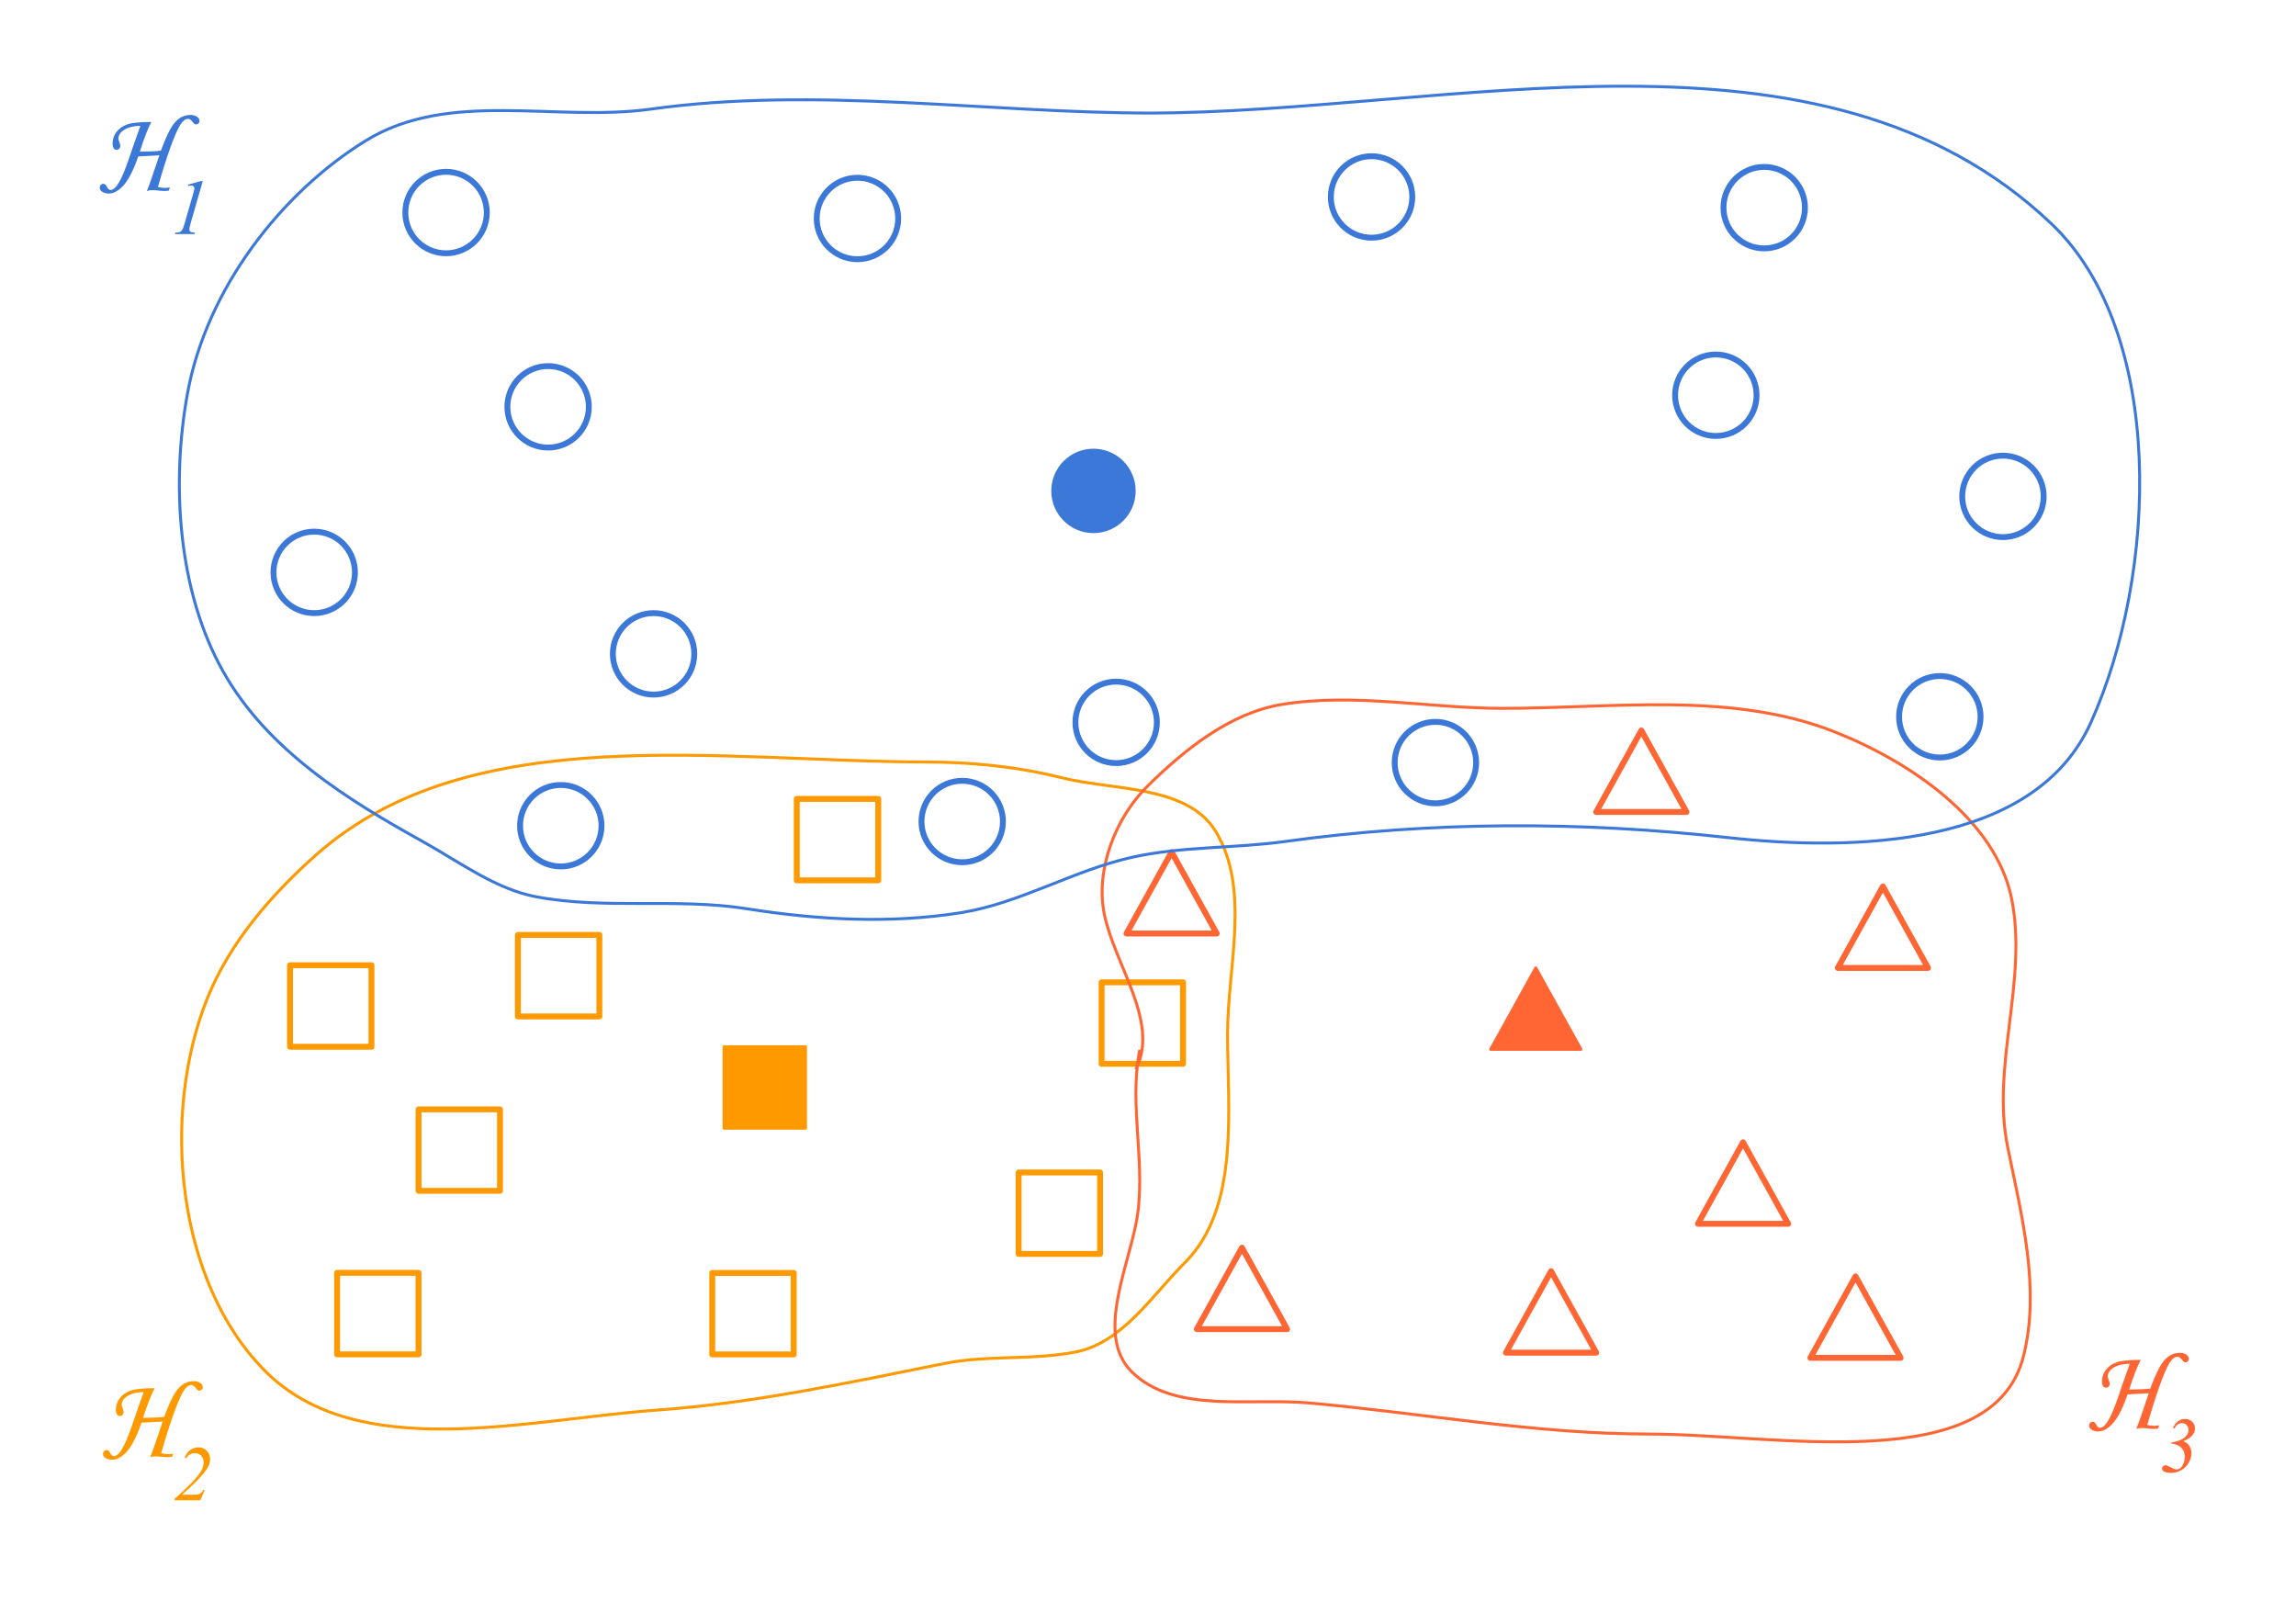
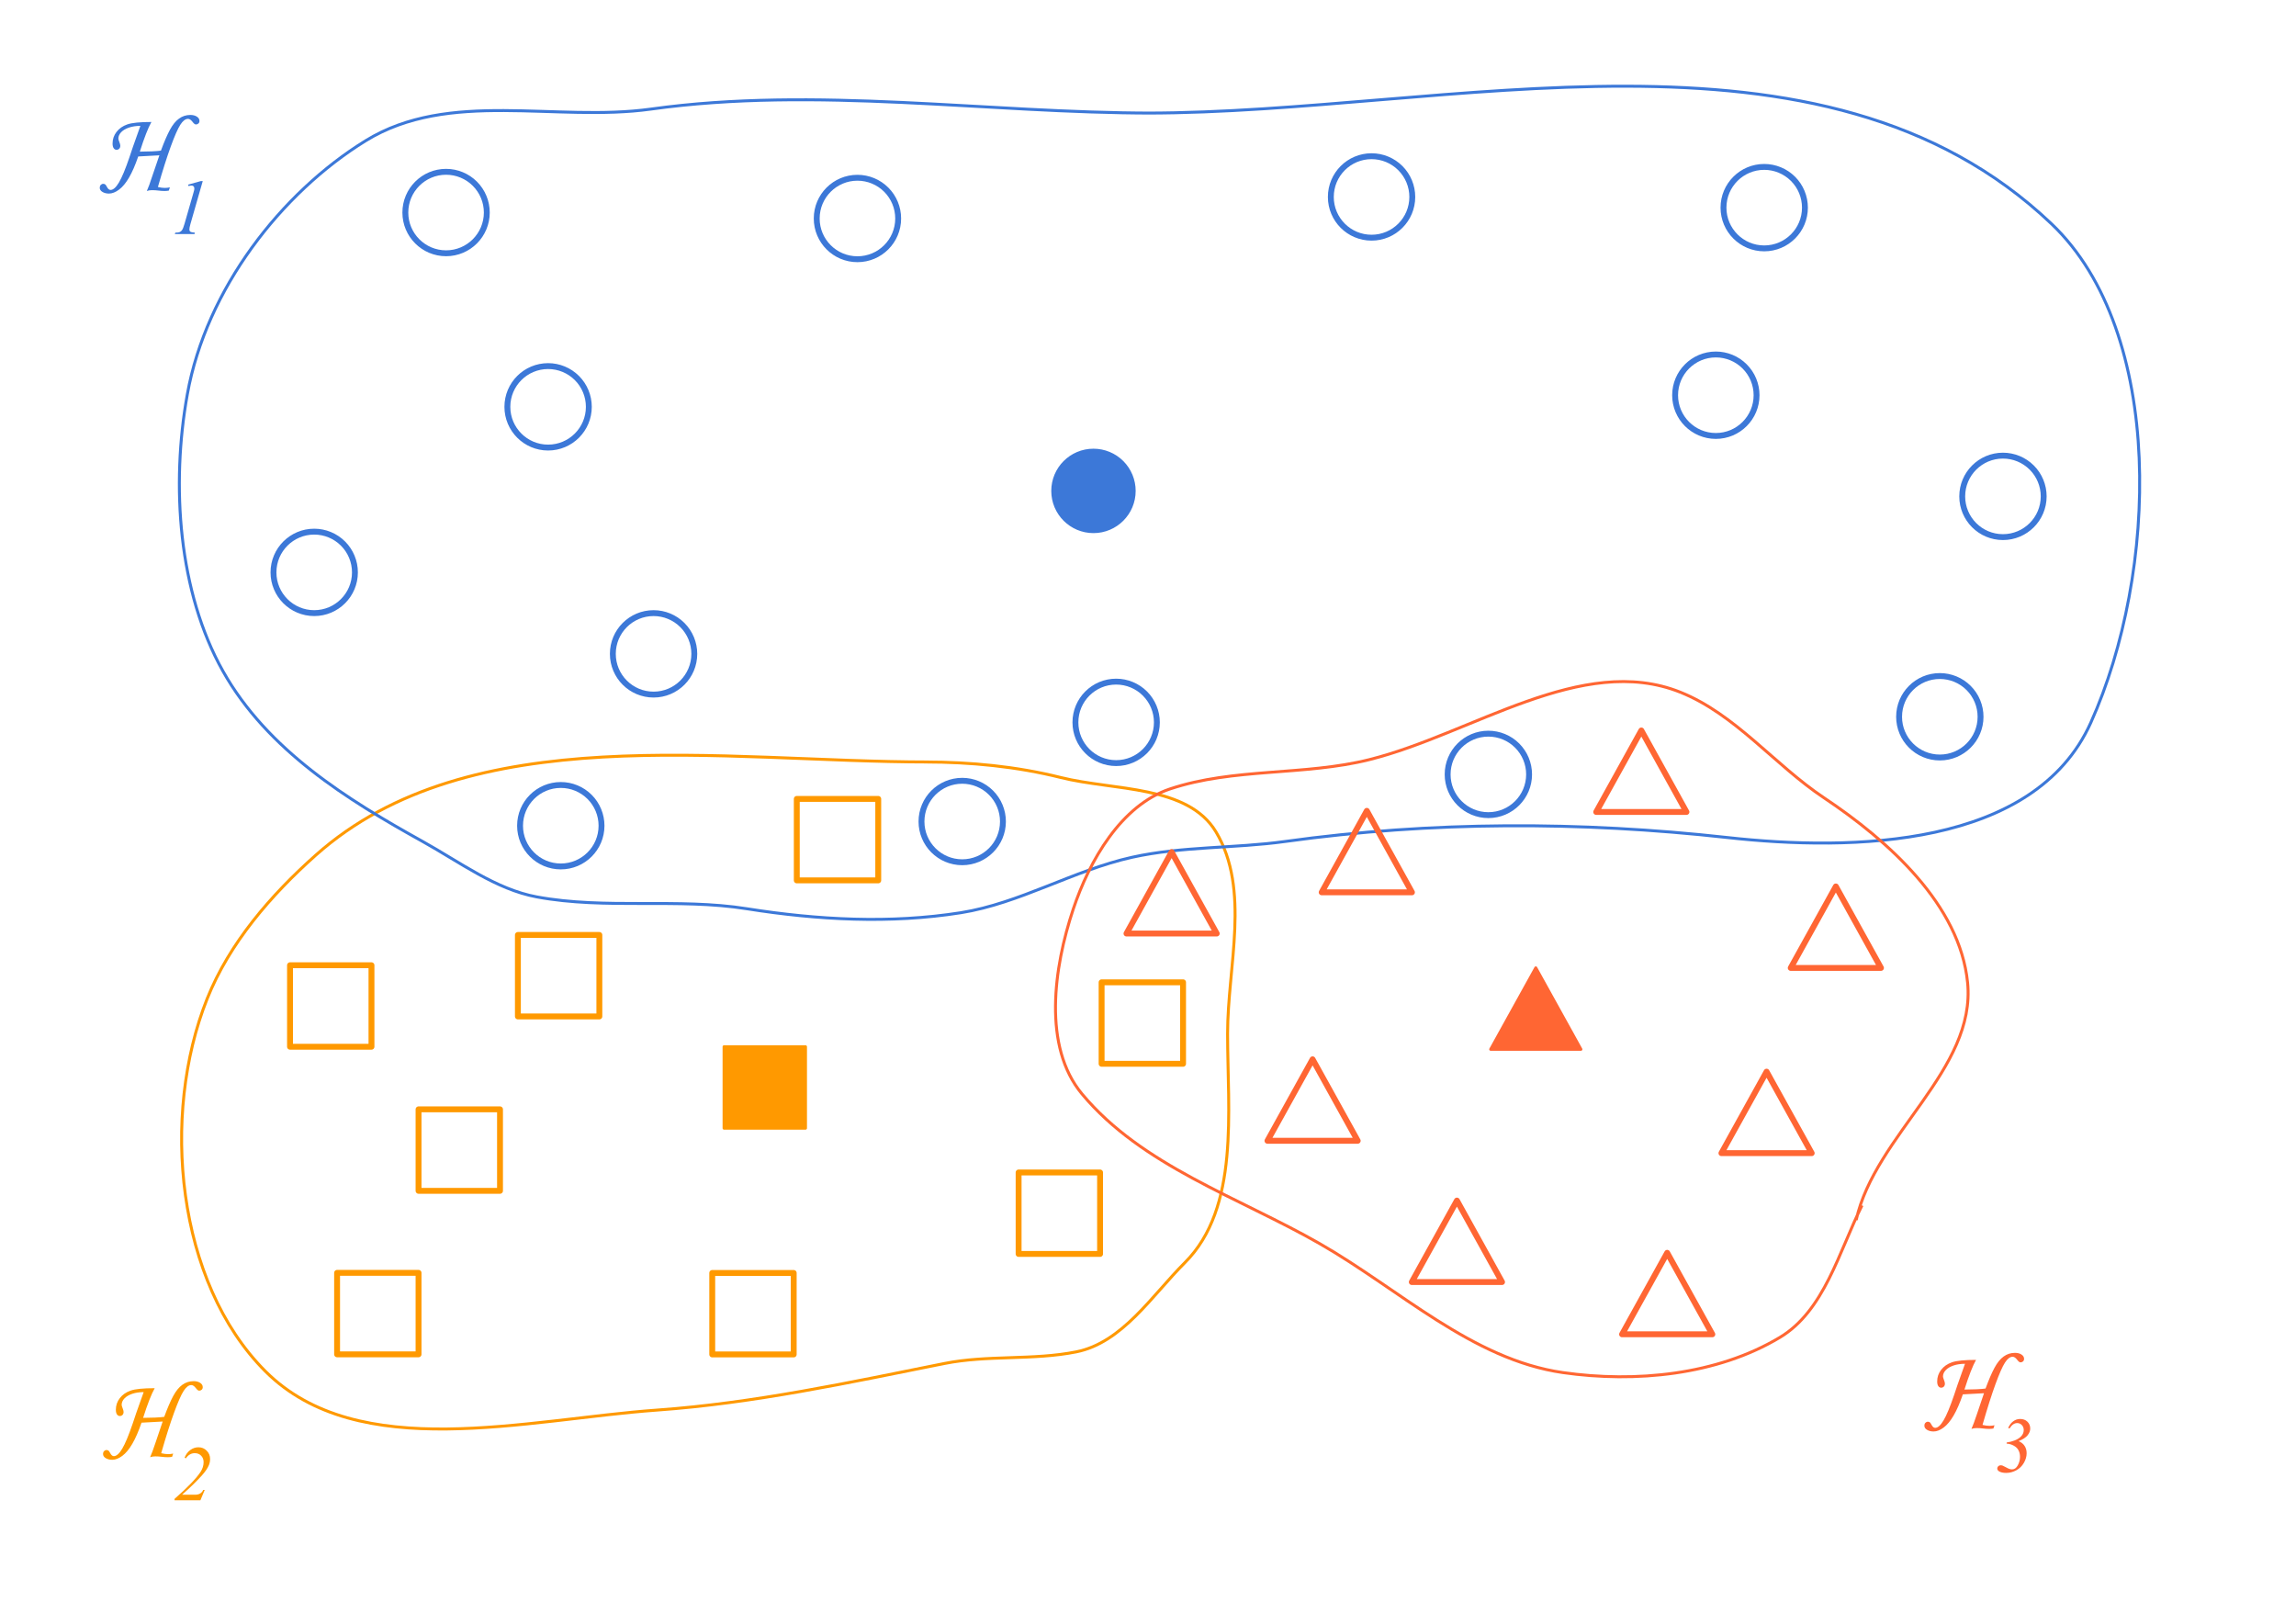
<svg xmlns="http://www.w3.org/2000/svg" version="1.1" viewBox="0.0 0.0 780.349 544.152" fill="none" stroke="none" stroke-linecap="square" stroke-miterlimit="10">
  <clipPath id="p.0">
    <path d="m0 0l780.349 0l0 544.152l-780.349 0l0 -544.152z" clip-rule="nonzero" />
  </clipPath>
  <g clip-path="url(#p.0)">
    <path fill="#000000" fill-opacity="0.0" d="m0 0l780.349 0l0 544.152l-780.349 0z" fill-rule="evenodd" />
    <path fill="#3c78d8" d="m357.798 166.814l0 0c0 -7.645 6.198 -13.843 13.842 -13.843l0 0c3.671 0 7.192 1.458 9.788 4.054c2.596 2.596 4.054 6.117 4.054 9.788l0 0c0 7.645 -6.198 13.843 -13.843 13.843l0 0c-7.645 0 -13.842 -6.198 -13.842 -13.843z" fill-rule="evenodd" />
    <path stroke="#3c78d8" stroke-width="1.0" stroke-linejoin="round" stroke-linecap="butt" d="m357.798 166.814l0 0c0 -7.645 6.198 -13.843 13.842 -13.843l0 0c3.671 0 7.192 1.458 9.788 4.054c2.596 2.596 4.054 6.117 4.054 9.788l0 0c0 7.645 -6.198 13.843 -13.843 13.843l0 0c-7.645 0 -13.842 -6.198 -13.842 -13.843z" fill-rule="evenodd" />
    <path fill="#000000" fill-opacity="0.0" d="m208.289 222.184l0 0c0 -7.645 6.198 -13.843 13.843 -13.843l0 0c3.671 0 7.192 1.458 9.788 4.054c2.596 2.596 4.054 6.117 4.054 9.788l0 0c0 7.645 -6.198 13.843 -13.843 13.843l0 0c-7.645 0 -13.843 -6.198 -13.843 -13.843z" fill-rule="evenodd" />
    <path stroke="#3c78d8" stroke-width="2.0" stroke-linejoin="round" stroke-linecap="butt" d="m208.289 222.184l0 0c0 -7.645 6.198 -13.843 13.843 -13.843l0 0c3.671 0 7.192 1.458 9.788 4.054c2.596 2.596 4.054 6.117 4.054 9.788l0 0c0 7.645 -6.198 13.843 -13.843 13.843l0 0c-7.645 0 -13.843 -6.198 -13.843 -13.843z" fill-rule="evenodd" />
    <path fill="#000000" fill-opacity="0.0" d="m176.755 280.584l0 0c0 -7.645 6.198 -13.843 13.843 -13.843l0 0c3.671 0 7.192 1.458 9.788 4.054c2.596 2.596 4.054 6.117 4.054 9.788l0 0c0 7.645 -6.198 13.842 -13.843 13.842l0 0c-7.645 0 -13.843 -6.197 -13.843 -13.842z" fill-rule="evenodd" />
    <path stroke="#3c78d8" stroke-width="2.0" stroke-linejoin="round" stroke-linecap="butt" d="m176.755 280.584l0 0c0 -7.645 6.198 -13.843 13.843 -13.843l0 0c3.671 0 7.192 1.458 9.788 4.054c2.596 2.596 4.054 6.117 4.054 9.788l0 0c0 7.645 -6.198 13.842 -13.843 13.842l0 0c-7.645 0 -13.843 -6.197 -13.843 -13.842z" fill-rule="evenodd" />
    <path fill="#000000" fill-opacity="0.0" d="m313.188 279.159l0 0c0 -7.645 6.198 -13.843 13.843 -13.843l0 0c3.671 0 7.192 1.458 9.788 4.054c2.596 2.596 4.054 6.117 4.054 9.788l0 0c0 7.645 -6.198 13.842 -13.842 13.842l0 0c-7.645 0 -13.843 -6.198 -13.843 -13.842z" fill-rule="evenodd" />
    <path stroke="#3c78d8" stroke-width="2.0" stroke-linejoin="round" stroke-linecap="butt" d="m313.188 279.159l0 0c0 -7.645 6.198 -13.843 13.843 -13.843l0 0c3.671 0 7.192 1.458 9.788 4.054c2.596 2.596 4.054 6.117 4.054 9.788l0 0c0 7.645 -6.198 13.842 -13.842 13.842l0 0c-7.645 0 -13.843 -6.198 -13.843 -13.842z" fill-rule="evenodd" />
    <path fill="#000000" fill-opacity="0.0" d="m365.507 245.464l0 0c0 -7.645 6.198 -13.843 13.842 -13.843l0 0c3.671 0 7.192 1.458 9.788 4.054c2.596 2.596 4.054 6.117 4.054 9.788l0 0c0 7.645 -6.198 13.843 -13.843 13.843l0 0c-7.645 0 -13.842 -6.198 -13.842 -13.843z" fill-rule="evenodd" />
    <path stroke="#3c78d8" stroke-width="2.0" stroke-linejoin="round" stroke-linecap="butt" d="m365.507 245.464l0 0c0 -7.645 6.198 -13.843 13.842 -13.843l0 0c3.671 0 7.192 1.458 9.788 4.054c2.596 2.596 4.054 6.117 4.054 9.788l0 0c0 7.645 -6.198 13.843 -13.843 13.843l0 0c-7.645 0 -13.842 -6.198 -13.842 -13.843z" fill-rule="evenodd" />
-     <path fill="#000000" fill-opacity="0.0" d="m474.018 259.134l0 0c0 -7.645 6.198 -13.843 13.843 -13.843l0 0c3.671 0 7.192 1.458 9.788 4.054c2.596 2.596 4.054 6.117 4.054 9.788l0 0c0 7.645 -6.198 13.843 -13.842 13.843l0 0c-7.645 0 -13.843 -6.198 -13.843 -13.843z" fill-rule="evenodd" />
-     <path stroke="#3c78d8" stroke-width="2.0" stroke-linejoin="round" stroke-linecap="butt" d="m474.018 259.134l0 0c0 -7.645 6.198 -13.843 13.843 -13.843l0 0c3.671 0 7.192 1.458 9.788 4.054c2.596 2.596 4.054 6.117 4.054 9.788l0 0c0 7.645 -6.198 13.843 -13.842 13.843l0 0c-7.645 0 -13.843 -6.198 -13.843 -13.843z" fill-rule="evenodd" />
    <path fill="#000000" fill-opacity="0.0" d="m666.908 168.672l0 0c0 -7.645 6.198 -13.843 13.843 -13.843l0 0c3.671 0 7.192 1.458 9.788 4.054c2.596 2.596 4.054 6.117 4.054 9.788l0 0c0 7.645 -6.198 13.843 -13.843 13.843l0 0c-7.645 0 -13.843 -6.198 -13.843 -13.843z" fill-rule="evenodd" />
    <path stroke="#3c78d8" stroke-width="2.0" stroke-linejoin="round" stroke-linecap="butt" d="m666.908 168.672l0 0c0 -7.645 6.198 -13.843 13.843 -13.843l0 0c3.671 0 7.192 1.458 9.788 4.054c2.596 2.596 4.054 6.117 4.054 9.788l0 0c0 7.645 -6.198 13.843 -13.843 13.843l0 0c-7.645 0 -13.843 -6.198 -13.843 -13.843z" fill-rule="evenodd" />
    <path fill="#000000" fill-opacity="0.0" d="m645.451 243.564l0 0c0 -7.645 6.198 -13.843 13.843 -13.843l0 0c3.671 0 7.192 1.458 9.788 4.054c2.596 2.596 4.054 6.117 4.054 9.788l0 0c0 7.645 -6.198 13.843 -13.843 13.843l0 0c-7.645 0 -13.843 -6.198 -13.843 -13.843z" fill-rule="evenodd" />
    <path stroke="#3c78d8" stroke-width="2.0" stroke-linejoin="round" stroke-linecap="butt" d="m645.451 243.564l0 0c0 -7.645 6.198 -13.843 13.843 -13.843l0 0c3.671 0 7.192 1.458 9.788 4.054c2.596 2.596 4.054 6.117 4.054 9.788l0 0c0 7.645 -6.198 13.843 -13.843 13.843l0 0c-7.645 0 -13.843 -6.198 -13.843 -13.843z" fill-rule="evenodd" />
    <path fill="#ff9900" d="m246.086 355.684l27.685 0l0 27.685l-27.685 0z" fill-rule="evenodd" />
    <path stroke="#ff9900" stroke-width="1.0" stroke-linejoin="round" stroke-linecap="butt" d="m246.086 355.684l27.685 0l0 27.685l-27.685 0z" fill-rule="evenodd" />
    <path fill="#000000" fill-opacity="0.0" d="m176.02 317.705l27.685 0l0 27.685l-27.685 0z" fill-rule="evenodd" />
    <path stroke="#ff9900" stroke-width="2.0" stroke-linejoin="round" stroke-linecap="butt" d="m176.02 317.705l27.685 0l0 27.685l-27.685 0z" fill-rule="evenodd" />
    <path fill="#000000" fill-opacity="0.0" d="m98.569 327.999l27.685 0l0 27.685l-27.685 0z" fill-rule="evenodd" />
    <path stroke="#ff9900" stroke-width="2.0" stroke-linejoin="round" stroke-linecap="butt" d="m98.569 327.999l27.685 0l0 27.685l-27.685 0z" fill-rule="evenodd" />
    <path fill="#000000" fill-opacity="0.0" d="m142.254 376.965l27.685 0l0 27.685l-27.685 0z" fill-rule="evenodd" />
    <path stroke="#ff9900" stroke-width="2.0" stroke-linejoin="round" stroke-linecap="butt" d="m142.254 376.965l27.685 0l0 27.685l-27.685 0z" fill-rule="evenodd" />
    <path fill="#000000" fill-opacity="0.0" d="m114.569 432.524l27.685 0l0 27.685l-27.685 0z" fill-rule="evenodd" />
    <path stroke="#ff9900" stroke-width="2.0" stroke-linejoin="round" stroke-linecap="butt" d="m114.569 432.524l27.685 0l0 27.685l-27.685 0z" fill-rule="evenodd" />
    <path fill="#000000" fill-opacity="0.0" d="m346.199 398.413l27.685 0l0 27.685l-27.685 0z" fill-rule="evenodd" />
    <path stroke="#ff9900" stroke-width="2.0" stroke-linejoin="round" stroke-linecap="butt" d="m346.199 398.413l27.685 0l0 27.685l-27.685 0z" fill-rule="evenodd" />
    <path fill="#000000" fill-opacity="0.0" d="m374.407 333.796l27.685 0l0 27.685l-27.685 0z" fill-rule="evenodd" />
    <path stroke="#ff9900" stroke-width="2.0" stroke-linejoin="round" stroke-linecap="butt" d="m374.407 333.796l27.685 0l0 27.685l-27.685 0z" fill-rule="evenodd" />
    <path fill="#000000" fill-opacity="0.0" d="m270.806 271.471l27.685 0l0 27.685l-27.685 0z" fill-rule="evenodd" />
    <path stroke="#ff9900" stroke-width="2.0" stroke-linejoin="round" stroke-linecap="butt" d="m270.806 271.471l27.685 0l0 27.685l-27.685 0z" fill-rule="evenodd" />
-     <path fill="#ff6633" d="m506.638 356.564l15.339 -27.685l15.339 27.685z" fill-rule="evenodd" />
-     <path stroke="#ff6633" stroke-width="1.0" stroke-linejoin="round" stroke-linecap="butt" d="m506.638 356.564l15.339 -27.685l15.339 27.685z" fill-rule="evenodd" />
-     <path fill="#000000" fill-opacity="0.0" d="m542.507 275.908l15.339 -27.685l15.339 27.685z" fill-rule="evenodd" />
-     <path stroke="#ff6633" stroke-width="2.0" stroke-linejoin="round" stroke-linecap="butt" d="m542.507 275.908l15.339 -27.685l15.339 27.685z" fill-rule="evenodd" />
-     <path fill="#000000" fill-opacity="0.0" d="m511.829 459.646l15.339 -27.685l15.339 27.685z" fill-rule="evenodd" />
-     <path stroke="#ff6633" stroke-width="2.0" stroke-linejoin="round" stroke-linecap="butt" d="m511.829 459.646l15.339 -27.685l15.339 27.685z" fill-rule="evenodd" />
-     <path fill="#000000" fill-opacity="0.0" d="m406.774 451.646l15.339 -27.685l15.339 27.685z" fill-rule="evenodd" />
-     <path stroke="#ff6633" stroke-width="2.0" stroke-linejoin="round" stroke-linecap="butt" d="m406.774 451.646l15.339 -27.685l15.339 27.685z" fill-rule="evenodd" />
-     <path fill="#000000" fill-opacity="0.0" d="m382.861 317.22l15.339 -27.685l15.339 27.685z" fill-rule="evenodd" />
-     <path stroke="#ff6633" stroke-width="2.0" stroke-linejoin="round" stroke-linecap="butt" d="m382.861 317.22l15.339 -27.685l15.339 27.685z" fill-rule="evenodd" />
-     <path fill="#000000" fill-opacity="0.0" d="m577.072 415.847l15.339 -27.685l15.339 27.685z" fill-rule="evenodd" />
-     <path stroke="#ff6633" stroke-width="2.0" stroke-linejoin="round" stroke-linecap="butt" d="m577.072 415.847l15.339 -27.685l15.339 27.685z" fill-rule="evenodd" />
-     <path fill="#000000" fill-opacity="0.0" d="m624.617 328.906l15.339 -27.685l15.339 27.685z" fill-rule="evenodd" />
-     <path stroke="#ff6633" stroke-width="2.0" stroke-linejoin="round" stroke-linecap="butt" d="m624.617 328.906l15.339 -27.685l15.339 27.685z" fill-rule="evenodd" />
-     <path fill="#000000" fill-opacity="0.0" d="m615.297 461.402l15.339 -27.685l15.339 27.685z" fill-rule="evenodd" />
-     <path stroke="#ff6633" stroke-width="2.0" stroke-linejoin="round" stroke-linecap="butt" d="m615.297 461.402l15.339 -27.685l15.339 27.685z" fill-rule="evenodd" />
    <path fill="#000000" fill-opacity="0.0" d="m16.985 447.412l72.441 0l0 80.252l-72.441 0z" fill-rule="evenodd" />
    <path fill="#ff9900" d="m57.053 495.171q-1.016 0 -2.078 -0.141q-1.047 -0.141 -2.203 -0.141q-0.953 0 -1.75 0.281q0.391 -0.891 0.812 -2.016q0.438 -1.141 3.453 -10.109l-7.188 0.391q-1.516 4.422 -3.125 7.172q-1.594 2.75 -3.391 4.094q-1.797 1.344 -3.438 1.344q-1.297 0 -2.219 -0.562q-0.906 -0.547 -0.906 -1.438q0 -0.562 0.344 -0.938q0.359 -0.375 0.812 -0.375q0.672 0 0.969 0.516l0.297 0.5q0.547 1.062 1.25 1.062q1.344 0 2.859 -2.547q1.516 -2.547 3.578 -8.609l1.172 -3.5l2.531 -7.109q-2.172 0 -3.891 0.578q-1.703 0.578 -2.656 1.578q-0.938 1.0 -0.938 2.172q0 0.312 0.328 1.141q0.328 0.828 0.328 1.25q0 0.672 -0.375 1.047q-0.375 0.359 -0.891 0.359q-0.609 0 -0.984 -0.547q-0.375 -0.547 -0.375 -1.578q0 -2.219 1.344 -3.953q1.344 -1.75 3.688 -2.562q2.359 -0.812 8.172 -0.812q-1.672 2.953 -3.938 10.078q1.938 0 4.109 -0.094q2.172 -0.109 3.062 -0.25q1.641 -4.453 3.047 -7.062q1.406 -2.609 3.109 -3.828q1.703 -1.234 3.844 -1.234q1.344 0 2.219 0.578q0.875 0.562 0.875 1.469q0 0.547 -0.375 0.875q-0.359 0.312 -0.844 0.312q-0.484 0 -1.188 -0.953q-0.75 -0.953 -1.484 -0.953q-1.328 0 -2.609 2.0q-1.281 1.984 -3.234 7.344q-1.953 5.344 -4.391 13.812q1.344 0.312 2.328 0.312q0.859 0 1.75 -0.188l-0.375 1.109q-0.781 0.125 -1.438 0.125z" fill-rule="nonzero" />
    <path fill="#ff9900" d="m68.108 509.812l-8.781 0l0 -0.484q6.703 -5.875 8.875 -9.219q1.0 -1.562 1.0 -3.266q0 -1.344 -0.844 -2.188q-0.828 -0.859 -2.156 -0.859q-1.828 0 -3.016 1.75l-0.453 -0.203q0.656 -1.688 1.937 -2.609q1.281 -0.938 2.766 -0.938q1.672 0 2.812 1.156q1.156 1.156 1.156 2.797q0 1.141 -0.406 2.109q-0.625 1.531 -2.312 3.422q-2.547 2.875 -6.797 6.641l4.422 0q1.062 0 1.75 -0.438q0.703 -0.438 1.0 -1.188l0.516 0l-1.469 3.516z" fill-rule="nonzero" />
-     <path fill="#000000" fill-opacity="0.0" d="m690.147 437.793l76.157 0l0 73.228l-76.157 0z" fill-rule="evenodd" />
-     <path fill="#ff6633" d="m732.073 485.552q-1.016 0 -2.078 -0.141q-1.047 -0.141 -2.203 -0.141q-0.953 0 -1.75 0.281q0.391 -0.891 0.812 -2.016q0.438 -1.141 3.453 -10.109l-7.188 0.391q-1.516 4.422 -3.125 7.172q-1.594 2.75 -3.391 4.094q-1.797 1.344 -3.438 1.344q-1.297 0 -2.219 -0.562q-0.906 -0.547 -0.906 -1.438q0 -0.562 0.344 -0.938q0.359 -0.375 0.812 -0.375q0.672 0 0.969 0.516l0.297 0.5q0.547 1.062 1.25 1.062q1.344 0 2.859 -2.547q1.516 -2.547 3.578 -8.609l1.172 -3.5l2.531 -7.109q-2.172 0 -3.891 0.578q-1.703 0.578 -2.656 1.578q-0.938 1.0 -0.938 2.172q0 0.312 0.328 1.141q0.328 0.828 0.328 1.25q0 0.672 -0.375 1.047q-0.375 0.359 -0.891 0.359q-0.609 0 -0.984 -0.547q-0.375 -0.547 -0.375 -1.578q0 -2.219 1.344 -3.953q1.344 -1.75 3.688 -2.562q2.359 -0.812 8.172 -0.812q-1.672 2.953 -3.938 10.078q1.938 0 4.109 -0.094q2.172 -0.109 3.062 -0.25q1.641 -4.453 3.047 -7.062q1.406 -2.609 3.109 -3.828q1.703 -1.234 3.844 -1.234q1.344 0 2.219 0.578q0.875 0.562 0.875 1.469q0 0.547 -0.375 0.875q-0.359 0.312 -0.844 0.312q-0.484 0 -1.188 -0.953q-0.75 -0.953 -1.484 -0.953q-1.328 0 -2.609 2.0q-1.281 1.984 -3.234 7.344q-1.953 5.344 -4.391 13.812q1.344 0.312 2.328 0.312q0.859 0 1.75 -0.188l-0.375 1.109q-0.781 0.125 -1.438 0.125z" fill-rule="nonzero" />
-     <path fill="#ff6633" d="m738.003 490.552l0 -0.375q3.141 -0.484 4.688 -1.875q1.125 -1.0 1.125 -2.359q0 -1.031 -0.656 -1.703q-0.641 -0.672 -1.562 -0.672q-1.469 0 -2.594 1.812l-0.484 -0.141q0.672 -1.516 1.734 -2.281q1.062 -0.781 2.328 -0.781q1.531 0 2.484 0.922q0.953 0.922 0.953 2.328q0 1.188 -0.891 2.297q-0.891 1.109 -3.062 1.984q1.344 0.547 2.031 1.609q0.703 1.047 0.703 2.516q0 1.625 -0.938 3.266q-0.938 1.625 -2.578 2.516q-1.625 0.891 -3.422 0.891q-1.641 0 -2.5 -0.578q-0.547 -0.391 -0.547 -0.906q0 -0.453 0.328 -0.781q0.328 -0.328 0.812 -0.328q0.344 0 0.672 0.109q0.219 0.062 1.031 0.516q0.812 0.453 1.266 0.609q0.453 0.156 0.938 0.156q1.172 0 1.922 -1.359q0.766 -1.375 0.766 -2.906q0 -1.25 -0.516 -2.219q-0.516 -0.984 -1.625 -1.578q-1.094 -0.609 -2.406 -0.688z" fill-rule="nonzero" />
+     <path fill="#000000" fill-opacity="0.0" d="m634.147 437.793l76.157 0l0 73.228l-76.157 0z" fill-rule="evenodd" />
+     <path fill="#ff6633" d="m676.073 485.552q-1.016 0 -2.078 -0.141q-1.047 -0.141 -2.203 -0.141q-0.953 0 -1.75 0.281q0.391 -0.891 0.812 -2.016q0.438 -1.141 3.453 -10.109l-7.188 0.391q-1.516 4.422 -3.125 7.172q-1.594 2.75 -3.391 4.094q-1.797 1.344 -3.438 1.344q-1.297 0 -2.219 -0.562q-0.906 -0.547 -0.906 -1.438q0 -0.562 0.344 -0.938q0.359 -0.375 0.812 -0.375q0.672 0 0.969 0.516l0.297 0.5q0.547 1.062 1.25 1.062q1.344 0 2.859 -2.547q1.516 -2.547 3.578 -8.609l1.172 -3.5l2.531 -7.109q-2.172 0 -3.891 0.578q-1.703 0.578 -2.656 1.578q-0.938 1.0 -0.938 2.172q0 0.312 0.328 1.141q0.328 0.828 0.328 1.25q0 0.672 -0.375 1.047q-0.375 0.359 -0.891 0.359q-0.609 0 -0.984 -0.547q-0.375 -0.547 -0.375 -1.578q0 -2.219 1.344 -3.953q1.344 -1.75 3.688 -2.562q2.359 -0.812 8.172 -0.812q-1.672 2.953 -3.938 10.078q1.938 0 4.109 -0.094q2.172 -0.109 3.062 -0.25q1.641 -4.453 3.047 -7.062q1.406 -2.609 3.109 -3.828q1.703 -1.234 3.844 -1.234q1.344 0 2.219 0.578q0.875 0.562 0.875 1.469q0 0.547 -0.375 0.875q-0.359 0.312 -0.844 0.312q-0.484 0 -1.188 -0.953q-0.75 -0.953 -1.484 -0.953q-1.328 0 -2.609 2.0q-1.281 1.984 -3.234 7.344q-1.953 5.344 -4.391 13.812q1.344 0.312 2.328 0.312q0.859 0 1.75 -0.188l-0.375 1.109q-0.781 0.125 -1.438 0.125z" fill-rule="nonzero" />
+     <path fill="#ff6633" d="m682.003 490.552l0 -0.375q3.141 -0.484 4.688 -1.875q1.125 -1.0 1.125 -2.359q0 -1.031 -0.656 -1.703q-0.641 -0.672 -1.562 -0.672q-1.469 0 -2.594 1.812l-0.484 -0.141q0.672 -1.516 1.734 -2.281q1.062 -0.781 2.328 -0.781q1.531 0 2.484 0.922q0.953 0.922 0.953 2.328q0 1.188 -0.891 2.297q-0.891 1.109 -3.062 1.984q1.344 0.547 2.031 1.609q0.703 1.047 0.703 2.516q0 1.625 -0.938 3.266q-0.938 1.625 -2.578 2.516q-1.625 0.891 -3.422 0.891q-1.641 0 -2.5 -0.578q-0.547 -0.391 -0.547 -0.906q0 -0.453 0.328 -0.781q0.328 -0.328 0.812 -0.328q0.344 0 0.672 0.109q0.219 0.062 1.031 0.516q0.812 0.453 1.266 0.609q0.453 0.156 0.938 0.156q1.172 0 1.922 -1.359q0.766 -1.375 0.766 -2.906q0 -1.25 -0.516 -2.219q-0.516 -0.984 -1.625 -1.578q-1.094 -0.609 -2.406 -0.688z" fill-rule="nonzero" />
    <path fill="#000000" fill-opacity="0.0" d="m15.866 17.143l72.441 0l0 80.252l-72.441 0z" fill-rule="evenodd" />
    <path fill="#3c78d8" d="m55.935 64.902q-1.016 0 -2.078 -0.141q-1.047 -0.141 -2.203 -0.141q-0.953 0 -1.75 0.281q0.391 -0.891 0.812 -2.016q0.438 -1.141 3.453 -10.109l-7.188 0.391q-1.516 4.422 -3.125 7.172q-1.594 2.75 -3.391 4.094q-1.797 1.344 -3.438 1.344q-1.297 0 -2.219 -0.562q-0.906 -0.547 -0.906 -1.438q0 -0.562 0.344 -0.938q0.359 -0.375 0.812 -0.375q0.672 0 0.969 0.516l0.297 0.5q0.547 1.062 1.25 1.062q1.344 0 2.859 -2.547q1.516 -2.547 3.578 -8.609l1.172 -3.5l2.531 -7.109q-2.172 0 -3.891 0.578q-1.703 0.578 -2.656 1.578q-0.938 1.0 -0.938 2.172q0 0.312 0.328 1.141q0.328 0.828 0.328 1.25q0 0.672 -0.375 1.047q-0.375 0.359 -0.891 0.359q-0.609 0 -0.984 -0.547q-0.375 -0.547 -0.375 -1.578q0 -2.219 1.344 -3.953q1.344 -1.75 3.688 -2.562q2.359 -0.812 8.172 -0.812q-1.672 2.953 -3.938 10.078q1.938 0 4.109 -0.094q2.172 -0.109 3.062 -0.25q1.641 -4.453 3.047 -7.062q1.406 -2.609 3.109 -3.828q1.703 -1.234 3.844 -1.234q1.344 0 2.219 0.578q0.875 0.562 0.875 1.469q0 0.547 -0.375 0.875q-0.359 0.312 -0.844 0.312q-0.484 0 -1.188 -0.953q-0.75 -0.953 -1.484 -0.953q-1.328 0 -2.609 2.0q-1.281 1.984 -3.234 7.344q-1.953 5.344 -4.391 13.812q1.344 0.312 2.328 0.312q0.859 0 1.75 -0.188l-0.375 1.109q-0.781 0.125 -1.438 0.125z" fill-rule="nonzero" />
    <path fill="#3c78d8" d="m68.911 61.527l-4.188 14.594q-0.359 1.281 -0.359 1.859q0 0.484 0.328 0.734q0.328 0.25 1.547 0.344l-0.125 0.484l-6.703 0l0.188 -0.484q1.062 -0.016 1.406 -0.172q0.547 -0.234 0.812 -0.625q0.438 -0.594 0.875 -2.141l3.016 -10.484q0.281 -0.938 0.297 -1.094q0.047 -0.25 0.047 -0.5q0 -0.453 -0.25 -0.719q-0.25 -0.266 -0.672 -0.266q-0.344 0 -1.062 0.156l-0.156 -0.469l4.375 -1.219l0.625 0z" fill-rule="nonzero" />
    <path fill="#000000" fill-opacity="0.0" d="m315.687 258.931c-70.247 0 -155.851 -15.024 -208.352 31.648c-15.244 13.551 -29.351 29.854 -36.924 48.793c-15.858 39.657 -10.418 96.393 19.782 126.593c31.546 31.546 88.687 16.368 133.186 13.186c32.869 -2.35 65.272 -9.354 97.583 -15.824c14.711 -2.946 30.123 -1.015 44.835 -3.955c15.619 -3.121 25.661 -19.068 36.924 -30.331c18.654 -18.654 14.504 -51.42 14.504 -77.801c0 -22.895 7.823 -48.939 -3.955 -68.572c-9.583 -15.974 -34.675 -13.948 -52.748 -18.462c-15.023 -3.752 -30.668 -5.276 -46.152 -5.276" fill-rule="evenodd" />
    <path stroke="#ff9900" stroke-width="1.0" stroke-linejoin="round" stroke-linecap="butt" d="m315.687 258.931c-70.247 0 -155.851 -15.024 -208.352 31.648c-15.244 13.551 -29.351 29.854 -36.924 48.793c-15.858 39.657 -10.418 96.393 19.782 126.593c31.546 31.546 88.687 16.368 133.186 13.186c32.869 -2.35 65.272 -9.354 97.583 -15.824c14.711 -2.946 30.123 -1.015 44.835 -3.955c15.619 -3.121 25.661 -19.068 36.924 -30.331c18.654 -18.654 14.504 -51.42 14.504 -77.801c0 -22.895 7.823 -48.939 -3.955 -68.572c-9.583 -15.974 -34.675 -13.948 -52.748 -18.462c-15.023 -3.752 -30.668 -5.276 -46.152 -5.276" fill-rule="evenodd" />
-     <path fill="#000000" fill-opacity="0.0" d="m387.384 356.748c-3.942 19.401 2.61 39.939 -1.34 59.339c-3.335 16.384 -13.355 38.295 -1.342 50.11c14.443 14.206 39.99 8.734 60.332 10.551c38.441 3.434 76.701 10.549 115.301 10.549c43.386 0 116.835 15.025 127.368 -26.373c5.875 -23.09 -0.621 -47.87 -5.364 -71.21c-5.606 -27.59 6.945 -56.806 1.34 -84.396c-5.451 -26.829 -34.506 -46.541 -60.332 -56.703c-34.942 -13.75 -74.984 -7.911 -112.619 -7.911c-25.03 0 -50.388 -5.361 -75.078 -1.318c-17.616 2.885 -32.951 15.274 -45.583 27.69c-10.996 10.808 -17.801 28.524 -14.749 43.517c3.579 17.582 18.874 36.707 10.727 52.748" fill-rule="evenodd" />
-     <path stroke="#ff6633" stroke-width="1.0" stroke-linejoin="round" stroke-linecap="butt" d="m387.384 356.748c-3.942 19.401 2.61 39.939 -1.34 59.339c-3.335 16.384 -13.355 38.295 -1.342 50.11c14.443 14.206 39.99 8.734 60.332 10.551c38.441 3.434 76.701 10.549 115.301 10.549c43.386 0 116.835 15.025 127.368 -26.373c5.875 -23.09 -0.621 -47.87 -5.364 -71.21c-5.606 -27.59 6.945 -56.806 1.34 -84.396c-5.451 -26.829 -34.506 -46.541 -60.332 -56.703c-34.942 -13.75 -74.984 -7.911 -112.619 -7.911c-25.03 0 -50.388 -5.361 -75.078 -1.318c-17.616 2.885 -32.951 15.274 -45.583 27.69c-10.996 10.808 -17.801 28.524 -14.749 43.517c3.579 17.582 18.874 36.707 10.727 52.748" fill-rule="evenodd" />
    <path fill="#000000" fill-opacity="0.0" d="m391.986 38.422c-56.941 0 -114.318 -9.196 -170.818 -1.344c-32.215 4.477 -68.537 -6.749 -96.917 10.761c-28.669 17.687 -54.147 50.382 -60.574 86.093c-5.596 31.091 -3.02 67.276 12.114 94.162c15.112 26.847 42.34 43.688 67.844 57.843c12.617 7.002 24.854 16.256 38.766 18.833c23.531 4.359 47.86 0.292 71.478 4.035c23.99 3.802 48.699 5.146 72.688 1.344c19.988 -3.168 38.351 -14.437 58.151 -18.83c17.101 -3.795 34.788 -2.982 52.093 -5.382c49.689 -6.892 100.394 -6.871 150.221 -1.344c42.611 4.727 104.42 3.517 123.571 -39.013c22.841 -50.725 25.455 -132.588 -13.327 -169.492c-78.356 -74.561 -204.521 -37.666 -307.714 -37.666" fill-rule="evenodd" />
    <path stroke="#3c78d8" stroke-width="1.0" stroke-linejoin="round" stroke-linecap="butt" d="m391.986 38.422c-56.941 0 -114.318 -9.196 -170.818 -1.344c-32.215 4.477 -68.537 -6.749 -96.917 10.761c-28.669 17.687 -54.147 50.382 -60.574 86.093c-5.596 31.091 -3.02 67.276 12.114 94.162c15.112 26.847 42.34 43.688 67.844 57.843c12.617 7.002 24.854 16.256 38.766 18.833c23.531 4.359 47.86 0.292 71.478 4.035c23.99 3.802 48.699 5.146 72.688 1.344c19.988 -3.168 38.351 -14.437 58.151 -18.83c17.101 -3.795 34.788 -2.982 52.093 -5.382c49.689 -6.892 100.394 -6.871 150.221 -1.344c42.611 4.727 104.42 3.517 123.571 -39.013c22.841 -50.725 25.455 -132.588 -13.327 -169.492c-78.356 -74.561 -204.521 -37.666 -307.714 -37.666" fill-rule="evenodd" />
    <path fill="#000000" fill-opacity="0.0" d="m242.073 432.56l27.685 0l0 27.685l-27.685 0z" fill-rule="evenodd" />
    <path stroke="#ff9900" stroke-width="2.0" stroke-linejoin="round" stroke-linecap="butt" d="m242.073 432.56l27.685 0l0 27.685l-27.685 0z" fill-rule="evenodd" />
    <path fill="#000000" fill-opacity="0.0" d="m277.58 74.244l0 0c0 -7.645 6.198 -13.843 13.843 -13.843l0 0c3.671 0 7.192 1.458 9.788 4.054c2.596 2.596 4.054 6.117 4.054 9.788l0 0c0 7.645 -6.198 13.843 -13.843 13.843l0 0c-7.645 0 -13.843 -6.198 -13.843 -13.843z" fill-rule="evenodd" />
    <path stroke="#3c78d8" stroke-width="2.0" stroke-linejoin="round" stroke-linecap="butt" d="m277.58 74.244l0 0c0 -7.645 6.198 -13.843 13.843 -13.843l0 0c3.671 0 7.192 1.458 9.788 4.054c2.596 2.596 4.054 6.117 4.054 9.788l0 0c0 7.645 -6.198 13.843 -13.843 13.843l0 0c-7.645 0 -13.843 -6.198 -13.843 -13.843z" fill-rule="evenodd" />
    <path fill="#000000" fill-opacity="0.0" d="m137.766 72.223l0 0c0 -7.645 6.198 -13.843 13.843 -13.843l0 0c3.671 0 7.192 1.458 9.788 4.054c2.596 2.596 4.054 6.117 4.054 9.788l0 0c0 7.645 -6.198 13.843 -13.843 13.843l0 0c-7.645 0 -13.843 -6.198 -13.843 -13.843z" fill-rule="evenodd" />
    <path stroke="#3c78d8" stroke-width="2.0" stroke-linejoin="round" stroke-linecap="butt" d="m137.766 72.223l0 0c0 -7.645 6.198 -13.843 13.843 -13.843l0 0c3.671 0 7.192 1.458 9.788 4.054c2.596 2.596 4.054 6.117 4.054 9.788l0 0c0 7.645 -6.198 13.843 -13.843 13.843l0 0c-7.645 0 -13.843 -6.198 -13.843 -13.843z" fill-rule="evenodd" />
    <path fill="#000000" fill-opacity="0.0" d="m172.444 138.244l0 0c0 -7.645 6.198 -13.843 13.843 -13.843l0 0c3.671 0 7.192 1.458 9.788 4.054c2.596 2.596 4.054 6.117 4.054 9.788l0 0c0 7.645 -6.198 13.843 -13.843 13.843l0 0c-7.645 0 -13.843 -6.197 -13.843 -13.843z" fill-rule="evenodd" />
    <path stroke="#3c78d8" stroke-width="2.0" stroke-linejoin="round" stroke-linecap="butt" d="m172.444 138.244l0 0c0 -7.645 6.198 -13.843 13.843 -13.843l0 0c3.671 0 7.192 1.458 9.788 4.054c2.596 2.596 4.054 6.117 4.054 9.788l0 0c0 7.645 -6.198 13.843 -13.843 13.843l0 0c-7.645 0 -13.843 -6.197 -13.843 -13.843z" fill-rule="evenodd" />
    <path fill="#000000" fill-opacity="0.0" d="m92.948 194.499l0 0c0 -7.645 6.198 -13.843 13.843 -13.843l0 0c3.671 0 7.192 1.458 9.788 4.054c2.596 2.596 4.054 6.117 4.054 9.788l0 0c0 7.645 -6.198 13.843 -13.843 13.843l0 0c-7.645 0 -13.843 -6.197 -13.843 -13.843z" fill-rule="evenodd" />
    <path stroke="#3c78d8" stroke-width="2.0" stroke-linejoin="round" stroke-linecap="butt" d="m92.948 194.499l0 0c0 -7.645 6.198 -13.843 13.843 -13.843l0 0c3.671 0 7.192 1.458 9.788 4.054c2.596 2.596 4.054 6.117 4.054 9.788l0 0c0 7.645 -6.198 13.843 -13.843 13.843l0 0c-7.645 0 -13.843 -6.197 -13.843 -13.843z" fill-rule="evenodd" />
    <path fill="#000000" fill-opacity="0.0" d="m452.315 66.924l0 0c0 -7.645 6.198 -13.843 13.842 -13.843l0 0c3.671 0 7.192 1.458 9.788 4.054c2.596 2.596 4.054 6.117 4.054 9.788l0 0c0 7.645 -6.198 13.843 -13.843 13.843l0 0c-7.645 0 -13.842 -6.198 -13.842 -13.843z" fill-rule="evenodd" />
    <path stroke="#3c78d8" stroke-width="2.0" stroke-linejoin="round" stroke-linecap="butt" d="m452.315 66.924l0 0c0 -7.645 6.198 -13.843 13.842 -13.843l0 0c3.671 0 7.192 1.458 9.788 4.054c2.596 2.596 4.054 6.117 4.054 9.788l0 0c0 7.645 -6.198 13.843 -13.843 13.843l0 0c-7.645 0 -13.842 -6.198 -13.842 -13.843z" fill-rule="evenodd" />
    <path fill="#000000" fill-opacity="0.0" d="m585.766 70.559l0 0c0 -7.645 6.198 -13.843 13.843 -13.843l0 0c3.671 0 7.192 1.458 9.788 4.054c2.596 2.596 4.054 6.117 4.054 9.788l0 0c0 7.645 -6.198 13.843 -13.842 13.843l0 0c-7.645 0 -13.843 -6.198 -13.843 -13.843z" fill-rule="evenodd" />
    <path stroke="#3c78d8" stroke-width="2.0" stroke-linejoin="round" stroke-linecap="butt" d="m585.766 70.559l0 0c0 -7.645 6.198 -13.843 13.843 -13.843l0 0c3.671 0 7.192 1.458 9.788 4.054c2.596 2.596 4.054 6.117 4.054 9.788l0 0c0 7.645 -6.198 13.843 -13.842 13.843l0 0c-7.645 0 -13.843 -6.198 -13.843 -13.843z" fill-rule="evenodd" />
    <path fill="#000000" fill-opacity="0.0" d="m569.325 134.297l0 0c0 -7.645 6.198 -13.843 13.843 -13.843l0 0c3.671 0 7.192 1.458 9.788 4.054c2.596 2.596 4.054 6.117 4.054 9.788l0 0c0 7.645 -6.198 13.843 -13.843 13.843l0 0c-7.645 0 -13.843 -6.198 -13.843 -13.843z" fill-rule="evenodd" />
    <path stroke="#3c78d8" stroke-width="2.0" stroke-linejoin="round" stroke-linecap="butt" d="m569.325 134.297l0 0c0 -7.645 6.198 -13.843 13.843 -13.843l0 0c3.671 0 7.192 1.458 9.788 4.054c2.596 2.596 4.054 6.117 4.054 9.788l0 0c0 7.645 -6.198 13.843 -13.843 13.843l0 0c-7.645 0 -13.843 -6.198 -13.843 -13.843z" fill-rule="evenodd" />
+     <path fill="#000000" fill-opacity="0.0" d="m492.012 263.148l0 0c0 -7.645 6.198 -13.843 13.843 -13.843l0 0c3.671 0 7.192 1.458 9.788 4.054c2.596 2.596 4.054 6.117 4.054 9.788l0 0c0 7.645 -6.198 13.843 -13.843 13.843l0 0c-7.645 0 -13.843 -6.198 -13.843 -13.843z" fill-rule="evenodd" />
+     <path stroke="#3c78d8" stroke-width="2.0" stroke-linejoin="round" stroke-linecap="butt" d="m492.012 263.148l0 0c0 -7.645 6.198 -13.843 13.843 -13.843l0 0c3.671 0 7.192 1.458 9.788 4.054c2.596 2.596 4.054 6.117 4.054 9.788l0 0c0 7.645 -6.198 13.843 -13.843 13.843l0 0c-7.645 0 -13.843 -6.198 -13.843 -13.843z" fill-rule="evenodd" />
+     <path fill="#ff6633" d="m506.638 356.564l15.339 -27.685l15.339 27.685z" fill-rule="evenodd" />
+     <path stroke="#ff6633" stroke-width="1.0" stroke-linejoin="round" stroke-linecap="butt" d="m506.638 356.564l15.339 -27.685l15.339 27.685z" fill-rule="evenodd" />
+     <path fill="#000000" fill-opacity="0.0" d="m542.507 275.908l15.339 -27.685l15.339 27.685z" fill-rule="evenodd" />
+     <path stroke="#ff6633" stroke-width="2.0" stroke-linejoin="round" stroke-linecap="butt" d="m542.507 275.908l15.339 -27.685l15.339 27.685z" fill-rule="evenodd" />
+     <path fill="#000000" fill-opacity="0.0" d="m479.829 435.646l15.339 -27.685l15.339 27.685z" fill-rule="evenodd" />
+     <path stroke="#ff6633" stroke-width="2.0" stroke-linejoin="round" stroke-linecap="butt" d="m479.829 435.646l15.339 -27.685l15.339 27.685z" fill-rule="evenodd" />
+     <path fill="#000000" fill-opacity="0.0" d="m430.774 387.646l15.339 -27.685l15.339 27.685z" fill-rule="evenodd" />
+     <path stroke="#ff6633" stroke-width="2.0" stroke-linejoin="round" stroke-linecap="butt" d="m430.774 387.646l15.339 -27.685l15.339 27.685z" fill-rule="evenodd" />
+     <path fill="#000000" fill-opacity="0.0" d="m382.861 317.22l15.339 -27.685l15.339 27.685z" fill-rule="evenodd" />
+     <path stroke="#ff6633" stroke-width="2.0" stroke-linejoin="round" stroke-linecap="butt" d="m382.861 317.22l15.339 -27.685l15.339 27.685z" fill-rule="evenodd" />
+     <path fill="#000000" fill-opacity="0.0" d="m585.072 391.847l15.339 -27.685l15.339 27.685z" fill-rule="evenodd" />
+     <path stroke="#ff6633" stroke-width="2.0" stroke-linejoin="round" stroke-linecap="butt" d="m585.072 391.847l15.339 -27.685l15.339 27.685z" fill-rule="evenodd" />
+     <path fill="#000000" fill-opacity="0.0" d="m608.617 328.906l15.339 -27.685l15.339 27.685z" fill-rule="evenodd" />
+     <path stroke="#ff6633" stroke-width="2.0" stroke-linejoin="round" stroke-linecap="butt" d="m608.617 328.906l15.339 -27.685l15.339 27.685z" fill-rule="evenodd" />
+     <path fill="#000000" fill-opacity="0.0" d="m551.297 453.402l15.339 -27.685l15.339 27.685z" fill-rule="evenodd" />
+     <path stroke="#ff6633" stroke-width="2.0" stroke-linejoin="round" stroke-linecap="butt" d="m551.297 453.402l15.339 -27.685l15.339 27.685z" fill-rule="evenodd" />
+     <path fill="#000000" fill-opacity="0.0" d="m449.205 303.214l15.339 -27.685l15.339 27.685z" fill-rule="evenodd" />
+     <path stroke="#ff6633" stroke-width="2.0" stroke-linejoin="round" stroke-linecap="butt" d="m449.205 303.214l15.339 -27.685l15.339 27.685z" fill-rule="evenodd" />
+     <path fill="#000000" fill-opacity="0.0" d="m630.857 414.593c6.443 -29.016 40.831 -51.152 37.871 -80.727c-2.64 -26.383 -26.775 -48.078 -48.835 -62.787c-16.805 -11.206 -30.078 -28.38 -48.835 -35.877c-33.459 -13.373 -70.682 14.187 -105.64 22.921c-22.152 5.534 -46.11 2.74 -67.769 9.966c-16.586 5.533 -27.356 24.275 -32.89 40.861c-6.631 19.876 -10.423 46.69 2.99 62.787c20.355 24.43 53.119 35.049 80.727 50.827c27.096 15.485 51.825 39.436 82.719 43.853c24.653 3.525 52.391 0.849 73.748 -11.961c15.099 -9.056 20.04 -29.095 27.906 -44.848" fill-rule="evenodd" />
+     <path stroke="#ff6633" stroke-width="1.0" stroke-linejoin="round" stroke-linecap="butt" d="m630.857 414.593c6.443 -29.016 40.831 -51.152 37.871 -80.727c-2.64 -26.383 -26.775 -48.078 -48.835 -62.787c-16.805 -11.206 -30.078 -28.38 -48.835 -35.877c-33.459 -13.373 -70.682 14.187 -105.64 22.921c-22.152 5.534 -46.11 2.74 -67.769 9.966c-16.586 5.533 -27.356 24.275 -32.89 40.861c-6.631 19.876 -10.423 46.69 2.99 62.787c20.355 24.43 53.119 35.049 80.727 50.827c27.096 15.485 51.825 39.436 82.719 43.853c24.653 3.525 52.391 0.849 73.748 -11.961c15.099 -9.056 20.04 -29.095 27.906 -44.848" fill-rule="evenodd" />
  </g>
</svg>
